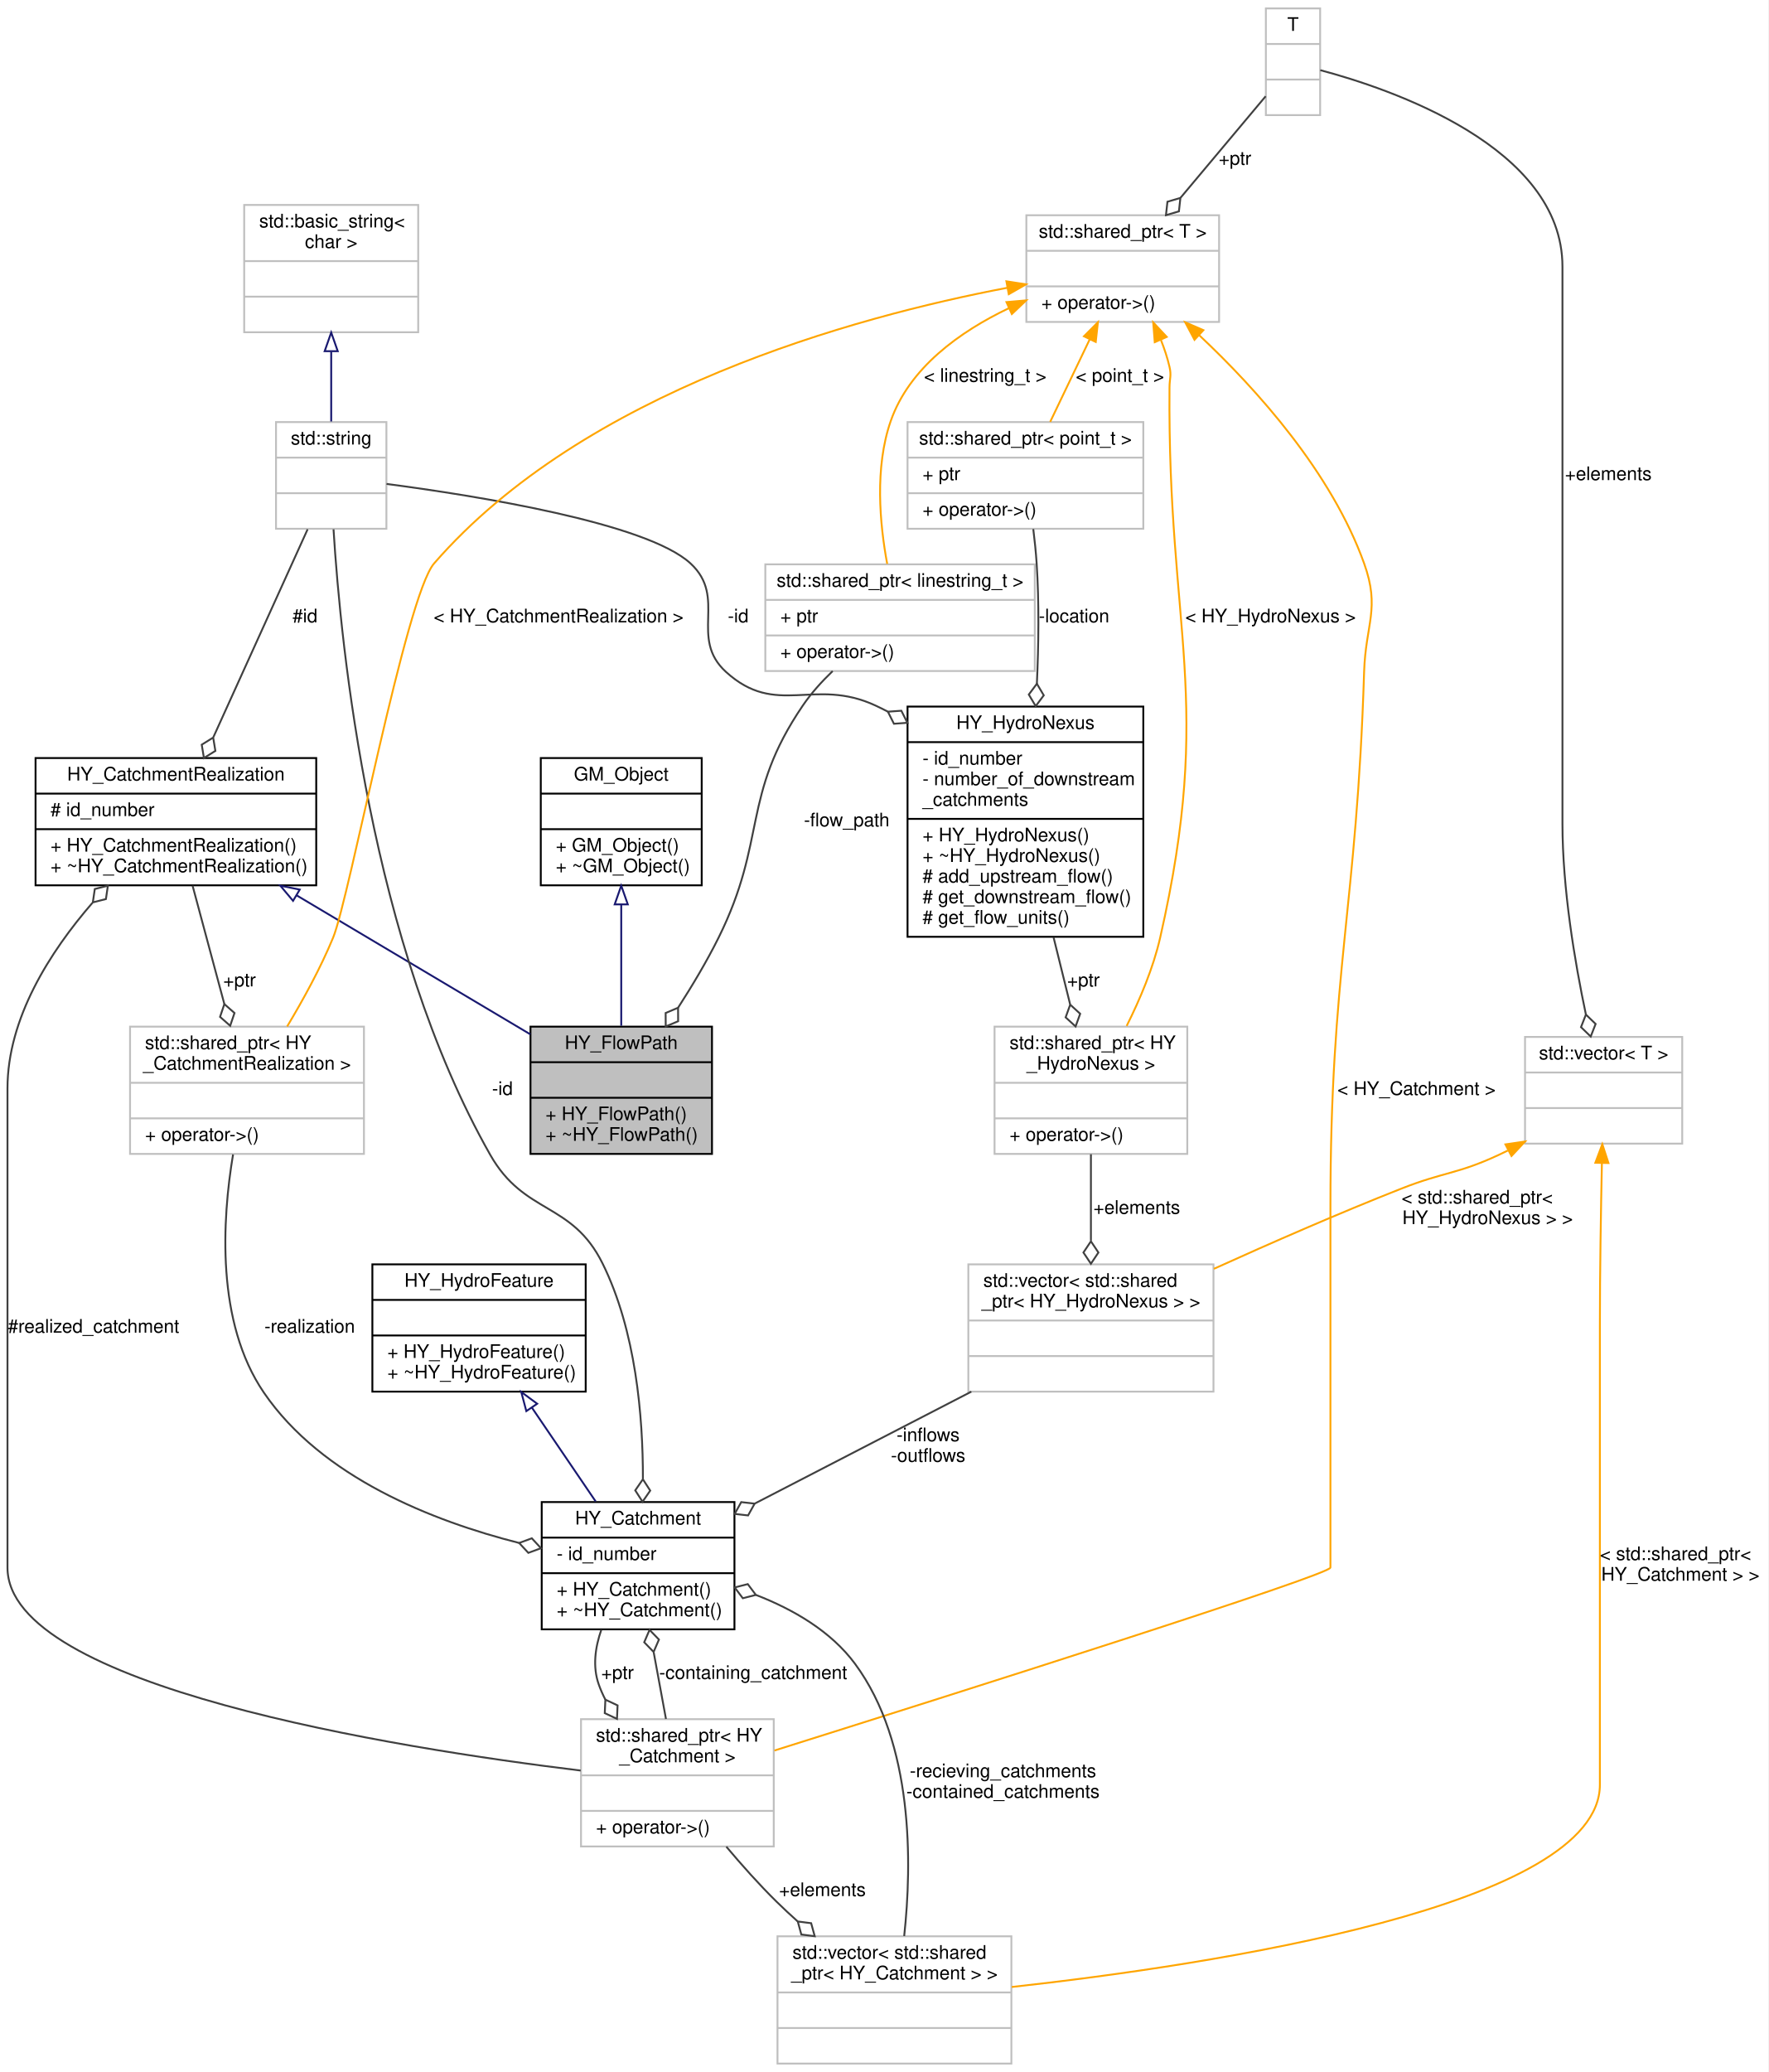
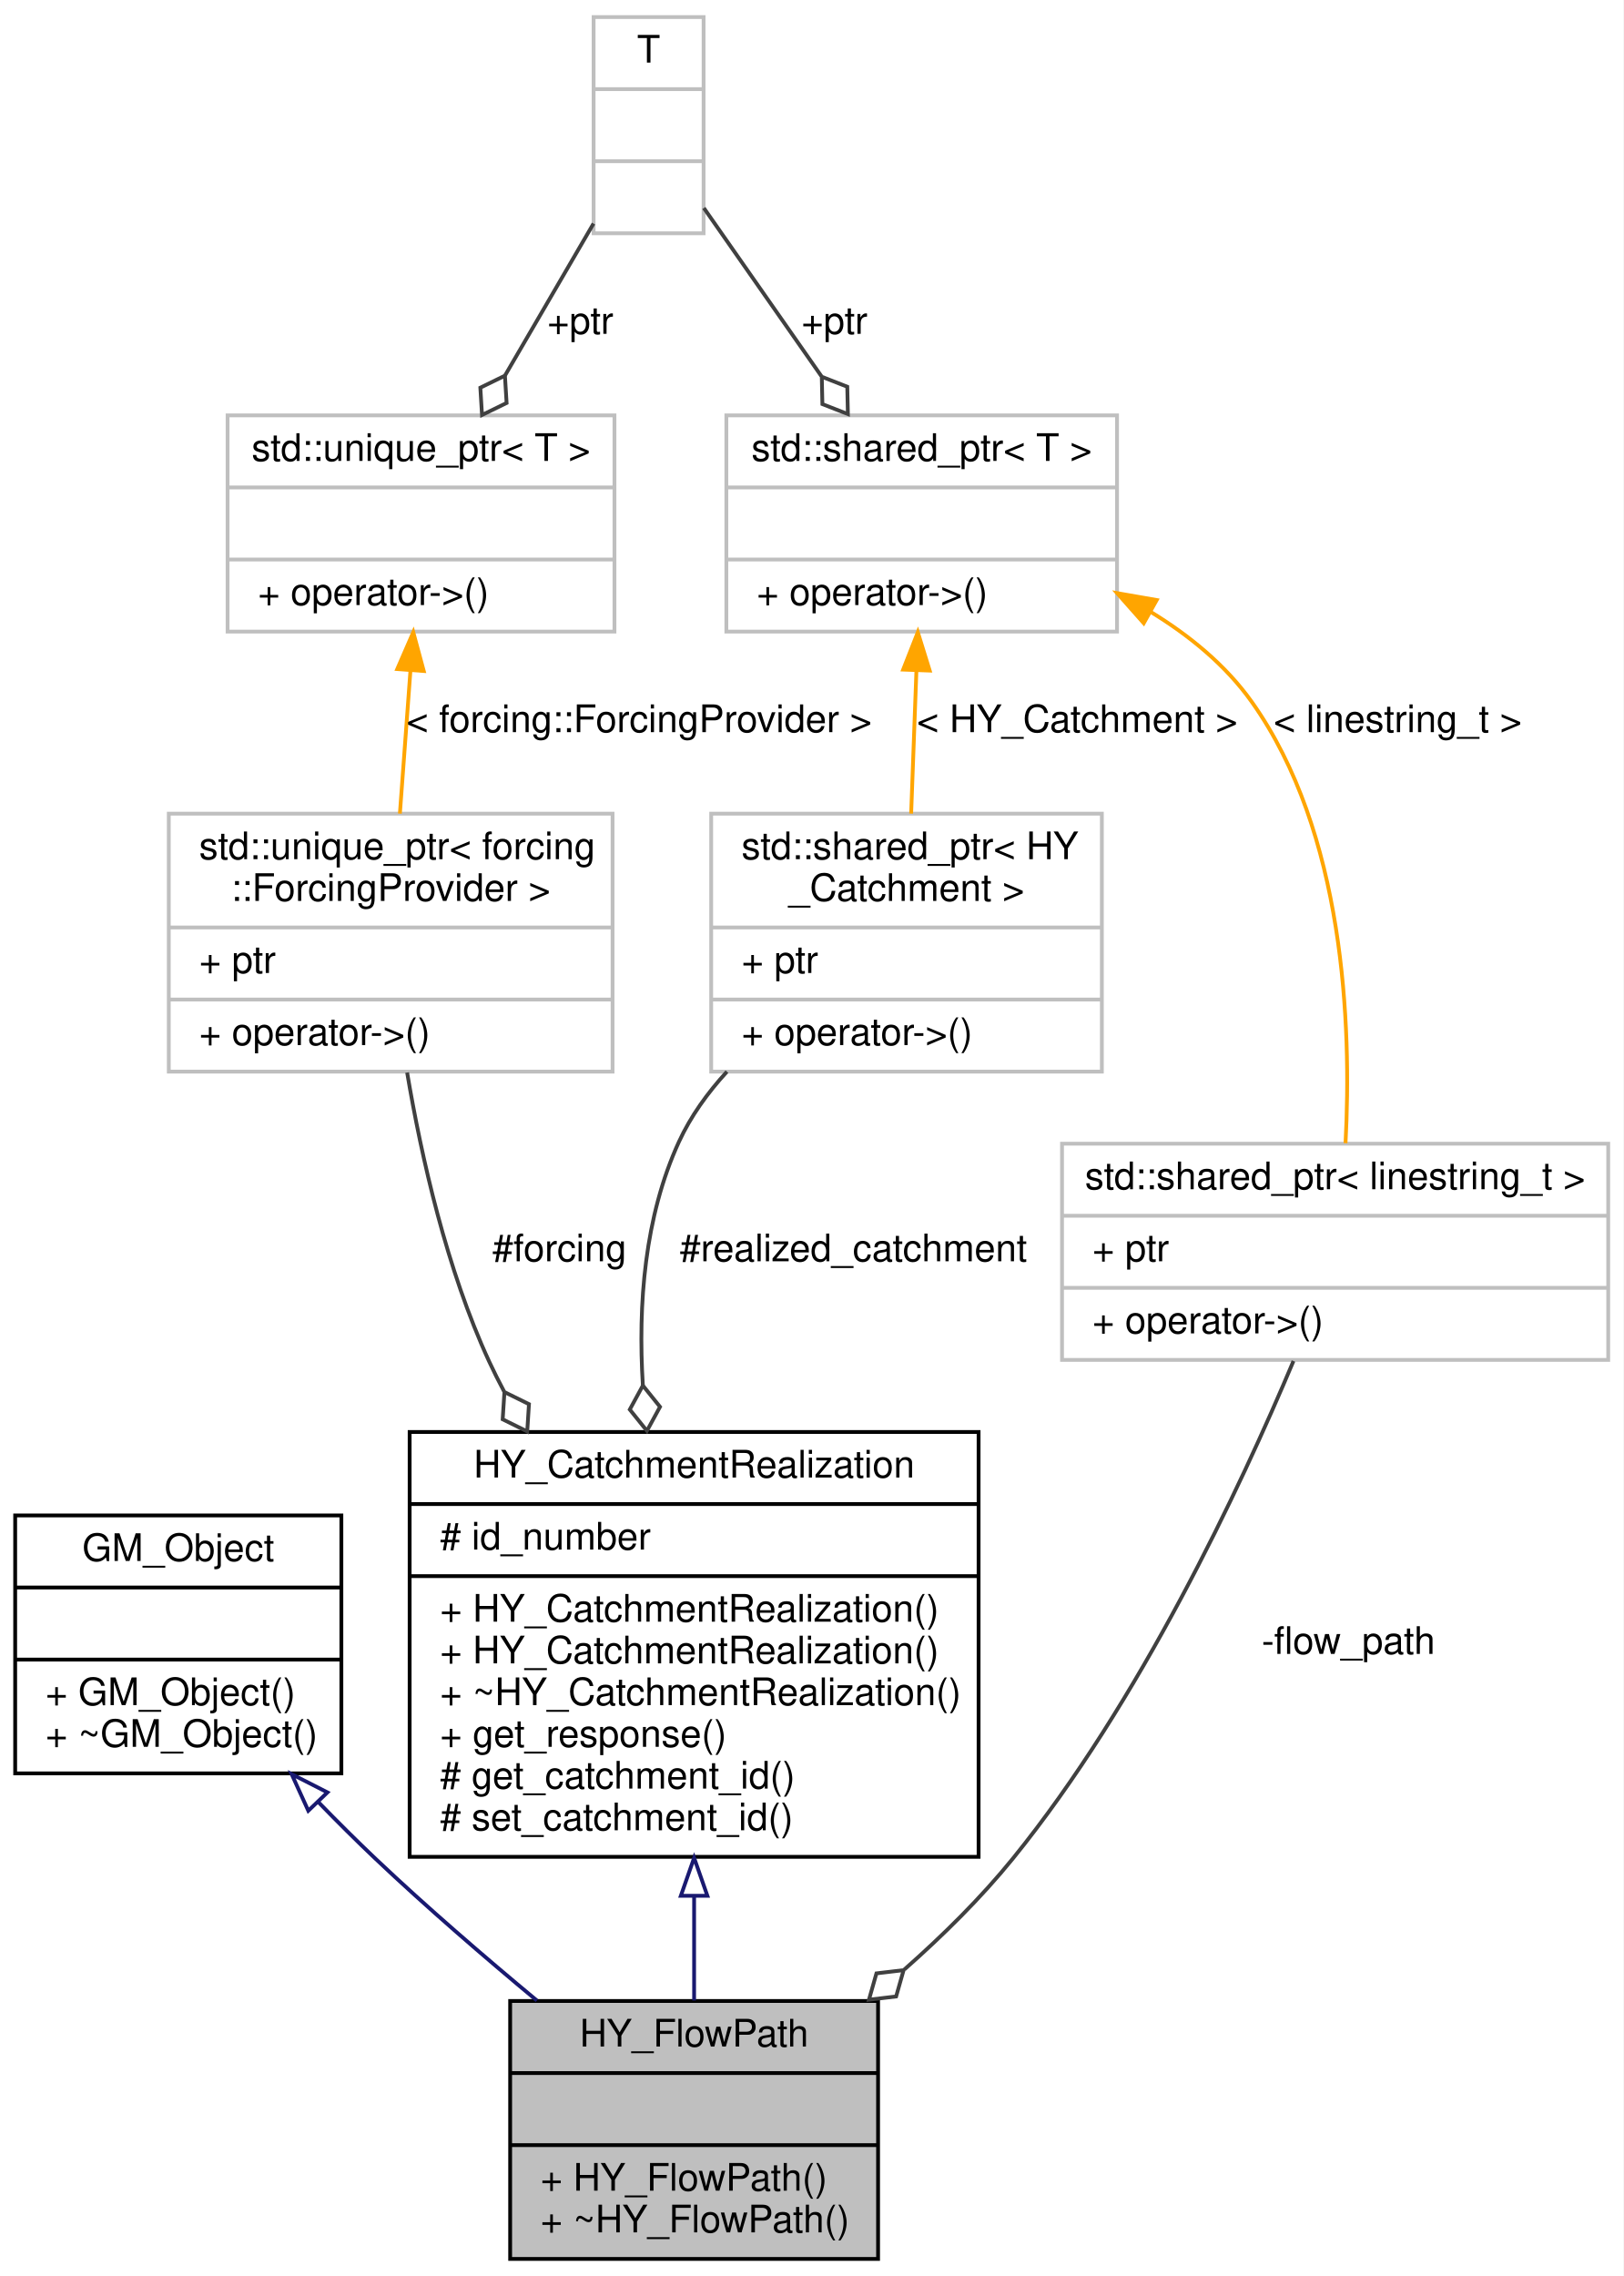
- <svg xmlns="http://www.w3.org/2000/svg" xmlns:xlink="http://www.w3.org/1999/xlink" width="945pt" height="1107pt" viewBox="0.00 0.00 945.00 1107.00">
-   <g id="graph0" class="graph" transform="scale(1 1) rotate(0) translate(4 1103)">
-     <polygon fill="white" stroke="transparent" points="-4,4 -4,-1103 941,-1103 941,4 -4,4" />
+ <svg xmlns="http://www.w3.org/2000/svg" xmlns:xlink="http://www.w3.org/1999/xlink" width="428pt" height="600pt" viewBox="0.00 0.00 428.00 600.00">
+   <g id="graph0" class="graph" transform="scale(1 1) rotate(0) translate(4 596)">
+     <polygon fill="white" stroke="transparent" points="-4,4 -4,-596 424,-596 424,4 -4,4" />
    <g id="node1" class="node">
      <g id="a_node1">
        <a xlink:title=" ">
-           <polygon fill="#bfbfbf" stroke="black" points="279.5,-486.5 279.5,-554.5 376.5,-554.5 376.5,-486.5 279.5,-486.5" />
-           <text text-anchor="middle" x="328" y="-542.5" font-family="Helvetica,sans-Serif" font-size="10.00">HY_FlowPath</text>
-           <polyline fill="none" stroke="black" points="279.5,-535.5 376.5,-535.5 " />
-           <text text-anchor="middle" x="328" y="-523.5" font-family="Helvetica,sans-Serif" font-size="10.00"> </text>
-           <polyline fill="none" stroke="black" points="279.5,-516.5 376.5,-516.5 " />
-           <text text-anchor="start" x="287.5" y="-504.5" font-family="Helvetica,sans-Serif" font-size="10.00">+ HY_FlowPath()</text>
-           <text text-anchor="start" x="287.5" y="-493.5" font-family="Helvetica,sans-Serif" font-size="10.00">+ ~HY_FlowPath()</text>
+           <polygon fill="#bfbfbf" stroke="black" points="130.5,-0.5 130.5,-68.5 227.5,-68.5 227.5,-0.5 130.5,-0.5" />
+           <text text-anchor="middle" x="179" y="-56.5" font-family="Helvetica,sans-Serif" font-size="10.00">HY_FlowPath</text>
+           <polyline fill="none" stroke="black" points="130.5,-49.5 227.5,-49.5 " />
+           <text text-anchor="middle" x="179" y="-37.5" font-family="Helvetica,sans-Serif" font-size="10.00"> </text>
+           <polyline fill="none" stroke="black" points="130.5,-30.5 227.5,-30.5 " />
+           <text text-anchor="start" x="138.5" y="-18.5" font-family="Helvetica,sans-Serif" font-size="10.00">+ HY_FlowPath()</text>
+           <text text-anchor="start" x="138.5" y="-7.5" font-family="Helvetica,sans-Serif" font-size="10.00">+ ~HY_FlowPath()</text>
        </a>
      </g>
    </g>
    <g id="node2" class="node">
      <g id="a_node2">
        <a xlink:href="class_g_m___object.html" target="_top" xlink:title=" ">
-           <polygon fill="white" stroke="black" points="285,-630 285,-698 371,-698 371,-630 285,-630" />
-           <text text-anchor="middle" x="328" y="-686" font-family="Helvetica,sans-Serif" font-size="10.00">GM_Object</text>
-           <polyline fill="none" stroke="black" points="285,-679 371,-679 " />
-           <text text-anchor="middle" x="328" y="-667" font-family="Helvetica,sans-Serif" font-size="10.00"> </text>
-           <polyline fill="none" stroke="black" points="285,-660 371,-660 " />
-           <text text-anchor="start" x="293" y="-648" font-family="Helvetica,sans-Serif" font-size="10.00">+ GM_Object()</text>
-           <text text-anchor="start" x="293" y="-637" font-family="Helvetica,sans-Serif" font-size="10.00">+ ~GM_Object()</text>
+           <polygon fill="white" stroke="black" points="0,-128.5 0,-196.5 86,-196.5 86,-128.5 0,-128.5" />
+           <text text-anchor="middle" x="43" y="-184.5" font-family="Helvetica,sans-Serif" font-size="10.00">GM_Object</text>
+           <polyline fill="none" stroke="black" points="0,-177.5 86,-177.5 " />
+           <text text-anchor="middle" x="43" y="-165.5" font-family="Helvetica,sans-Serif" font-size="10.00"> </text>
+           <polyline fill="none" stroke="black" points="0,-158.5 86,-158.5 " />
+           <text text-anchor="start" x="8" y="-146.5" font-family="Helvetica,sans-Serif" font-size="10.00">+ GM_Object()</text>
+           <text text-anchor="start" x="8" y="-135.5" font-family="Helvetica,sans-Serif" font-size="10.00">+ ~GM_Object()</text>
        </a>
      </g>
    </g>
    <g id="edge1" class="edge">
-       <path fill="none" stroke="midnightblue" d="M328,-619.64C328,-598.84 328,-574.3 328,-554.96" />
-       <polygon fill="none" stroke="midnightblue" points="324.5,-619.82 328,-629.82 331.5,-619.82 324.5,-619.82" />
+       <path fill="none" stroke="midnightblue" d="M80.01,-120.85C84.96,-115.76 90.04,-110.7 95,-106 108.41,-93.3 123.72,-80.11 137.56,-68.61" />
+       <polygon fill="none" stroke="midnightblue" points="77.28,-118.65 72.89,-128.3 82.33,-123.49 77.28,-118.65" />
    </g>
    <g id="node3" class="node">
      <g id="a_node3">
        <a xlink:href="class_h_y___catchment_realization.html" target="_top" xlink:title=" ">
-           <polygon fill="white" stroke="black" points="15,-630 15,-698 165,-698 165,-630 15,-630" />
-           <text text-anchor="middle" x="90" y="-686" font-family="Helvetica,sans-Serif" font-size="10.00">HY_CatchmentRealization</text>
-           <polyline fill="none" stroke="black" points="15,-679 165,-679 " />
-           <text text-anchor="start" x="23" y="-667" font-family="Helvetica,sans-Serif" font-size="10.00"># id_number</text>
-           <polyline fill="none" stroke="black" points="15,-660 165,-660 " />
-           <text text-anchor="start" x="23" y="-648" font-family="Helvetica,sans-Serif" font-size="10.00">+ HY_CatchmentRealization()</text>
-           <text text-anchor="start" x="23" y="-637" font-family="Helvetica,sans-Serif" font-size="10.00">+ ~HY_CatchmentRealization()</text>
+           <polygon fill="white" stroke="black" points="104,-106.5 104,-218.5 254,-218.5 254,-106.5 104,-106.5" />
+           <text text-anchor="middle" x="179" y="-206.5" font-family="Helvetica,sans-Serif" font-size="10.00">HY_CatchmentRealization</text>
+           <polyline fill="none" stroke="black" points="104,-199.5 254,-199.5 " />
+           <text text-anchor="start" x="112" y="-187.5" font-family="Helvetica,sans-Serif" font-size="10.00"># id_number</text>
+           <polyline fill="none" stroke="black" points="104,-180.5 254,-180.5 " />
+           <text text-anchor="start" x="112" y="-168.5" font-family="Helvetica,sans-Serif" font-size="10.00">+ HY_CatchmentRealization()</text>
+           <text text-anchor="start" x="112" y="-157.5" font-family="Helvetica,sans-Serif" font-size="10.00">+ HY_CatchmentRealization()</text>
+           <text text-anchor="start" x="112" y="-146.5" font-family="Helvetica,sans-Serif" font-size="10.00">+ ~HY_CatchmentRealization()</text>
+           <text text-anchor="start" x="112" y="-135.5" font-family="Helvetica,sans-Serif" font-size="10.00">+ get_response()</text>
+           <text text-anchor="start" x="112" y="-124.5" font-family="Helvetica,sans-Serif" font-size="10.00"># get_catchment_id()</text>
+           <text text-anchor="start" x="112" y="-113.5" font-family="Helvetica,sans-Serif" font-size="10.00"># set_catchment_id()</text>
        </a>
      </g>
    </g>
    <g id="edge2" class="edge">
-       <path fill="none" stroke="midnightblue" d="M154.54,-624.63C193.89,-601.23 243.37,-571.82 279.4,-550.4" />
-       <polygon fill="none" stroke="midnightblue" points="152.61,-621.71 145.8,-629.82 156.18,-627.72 152.61,-621.71" />
-     </g>
-     <g id="node16" class="node">
-       <g id="a_node16">
-         <a xlink:title=" ">
-           <polygon fill="white" stroke="#bfbfbf" points="65.5,-486.5 65.5,-554.5 190.5,-554.5 190.5,-486.5 65.5,-486.5" />
-           <text text-anchor="start" x="73.5" y="-542.5" font-family="Helvetica,sans-Serif" font-size="10.00">std::shared_ptr&lt; HY</text>
-           <text text-anchor="middle" x="128" y="-531.5" font-family="Helvetica,sans-Serif" font-size="10.00">_CatchmentRealization &gt;</text>
-           <polyline fill="none" stroke="#bfbfbf" points="65.5,-524.5 190.5,-524.5 " />
-           <text text-anchor="middle" x="128" y="-512.5" font-family="Helvetica,sans-Serif" font-size="10.00"> </text>
-           <polyline fill="none" stroke="#bfbfbf" points="65.5,-505.5 190.5,-505.5 " />
-           <text text-anchor="start" x="73.5" y="-493.5" font-family="Helvetica,sans-Serif" font-size="10.00">+ operator-&gt;()</text>
-         </a>
-       </g>
-     </g>
-     <g id="edge18" class="edge">
-       <path fill="none" stroke="#404040" d="M98.91,-629.82C103.97,-610.98 110.38,-587.12 115.89,-566.59" />
-       <polygon fill="none" stroke="#404040" points="115.9,-566.55 113.6,-559.72 119.01,-554.96 121.32,-561.79 115.9,-566.55" />
-       <text text-anchor="middle" x="124" y="-576" font-family="Helvetica,sans-Serif" font-size="10.00"> +ptr</text>
+       <path fill="none" stroke="midnightblue" d="M179,-95.96C179,-86.48 179,-77.08 179,-68.62" />
+       <polygon fill="none" stroke="midnightblue" points="175.5,-96.23 179,-106.23 182.5,-96.23 175.5,-96.23" />
    </g>
    <g id="node4" class="node">
      <g id="a_node4">
        <a xlink:title=" ">
-           <polygon fill="white" stroke="#bfbfbf" points="306.5,-116.5 306.5,-184.5 409.5,-184.5 409.5,-116.5 306.5,-116.5" />
-           <text text-anchor="start" x="314.5" y="-172.5" font-family="Helvetica,sans-Serif" font-size="10.00">std::shared_ptr&lt; HY</text>
-           <text text-anchor="middle" x="358" y="-161.5" font-family="Helvetica,sans-Serif" font-size="10.00">_Catchment &gt;</text>
-           <polyline fill="none" stroke="#bfbfbf" points="306.5,-154.5 409.5,-154.5 " />
-           <text text-anchor="middle" x="358" y="-142.5" font-family="Helvetica,sans-Serif" font-size="10.00"> </text>
-           <polyline fill="none" stroke="#bfbfbf" points="306.5,-135.5 409.5,-135.5 " />
-           <text text-anchor="start" x="314.5" y="-123.5" font-family="Helvetica,sans-Serif" font-size="10.00">+ operator-&gt;()</text>
+           <polygon fill="white" stroke="#bfbfbf" points="40.5,-313.5 40.5,-381.5 157.5,-381.5 157.5,-313.5 40.5,-313.5" />
+           <text text-anchor="start" x="48.5" y="-369.5" font-family="Helvetica,sans-Serif" font-size="10.00">std::unique_ptr&lt; forcing</text>
+           <text text-anchor="middle" x="99" y="-358.5" font-family="Helvetica,sans-Serif" font-size="10.00">::ForcingProvider &gt;</text>
+           <polyline fill="none" stroke="#bfbfbf" points="40.5,-351.5 157.5,-351.5 " />
+           <text text-anchor="start" x="48.5" y="-339.5" font-family="Helvetica,sans-Serif" font-size="10.00">+ ptr</text>
+           <polyline fill="none" stroke="#bfbfbf" points="40.5,-332.5 157.5,-332.5 " />
+           <text text-anchor="start" x="48.5" y="-320.5" font-family="Helvetica,sans-Serif" font-size="10.00">+ operator-&gt;()</text>
        </a>
      </g>
    </g>
    <g id="edge3" class="edge">
-       <path fill="none" stroke="#404040" d="M306.33,-157.05C207.18,-169.13 0,-201.98 0,-265.5 0,-521.5 0,-521.5 0,-521.5 0,-558.97 22.75,-594.53 45.37,-620.62" />
-       <polygon fill="none" stroke="#404040" points="45.61,-620.89 52.6,-622.66 53.65,-629.8 46.66,-628.03 45.61,-620.89" />
-       <text text-anchor="middle" x="46" y="-391" font-family="Helvetica,sans-Serif" font-size="10.00"> #realized_catchment</text>
+       <path fill="none" stroke="#404040" d="M103.34,-313.26C107.1,-290.95 113.76,-261.29 125,-237 126.21,-234.39 127.51,-231.79 128.9,-229.19" />
+       <polygon fill="none" stroke="#404040" points="128.99,-229.03 128.53,-221.84 135,-218.64 135.46,-225.84 128.99,-229.03" />
+       <text text-anchor="middle" x="143.5" y="-263.5" font-family="Helvetica,sans-Serif" font-size="10.00"> #forcing</text>
    </g>
    <g id="node5" class="node">
      <g id="a_node5">
-         <a xlink:href="class_h_y___catchment.html" target="_top" xlink:title=" ">
-           <polygon fill="white" stroke="black" points="285.5,-232.5 285.5,-300.5 388.5,-300.5 388.5,-232.5 285.5,-232.5" />
-           <text text-anchor="middle" x="337" y="-288.5" font-family="Helvetica,sans-Serif" font-size="10.00">HY_Catchment</text>
-           <polyline fill="none" stroke="black" points="285.5,-281.5 388.5,-281.5 " />
-           <text text-anchor="start" x="293.5" y="-269.5" font-family="Helvetica,sans-Serif" font-size="10.00">- id_number</text>
-           <polyline fill="none" stroke="black" points="285.5,-262.5 388.5,-262.5 " />
-           <text text-anchor="start" x="293.5" y="-250.5" font-family="Helvetica,sans-Serif" font-size="10.00">+ HY_Catchment()</text>
-           <text text-anchor="start" x="293.5" y="-239.5" font-family="Helvetica,sans-Serif" font-size="10.00">+ ~HY_Catchment()</text>
+         <a xlink:title=" ">
+           <polygon fill="white" stroke="#bfbfbf" points="56,-429.5 56,-486.5 158,-486.5 158,-429.5 56,-429.5" />
+           <text text-anchor="middle" x="107" y="-474.5" font-family="Helvetica,sans-Serif" font-size="10.00">std::unique_ptr&lt; T &gt;</text>
+           <polyline fill="none" stroke="#bfbfbf" points="56,-467.5 158,-467.5 " />
+           <text text-anchor="middle" x="107" y="-455.5" font-family="Helvetica,sans-Serif" font-size="10.00"> </text>
+           <polyline fill="none" stroke="#bfbfbf" points="56,-448.5 158,-448.5 " />
+           <text text-anchor="start" x="64" y="-436.5" font-family="Helvetica,sans-Serif" font-size="10.00">+ operator-&gt;()</text>
        </a>
      </g>
    </g>
-     <g id="edge23" class="edge">
-       <path fill="none" stroke="#404040" d="M351.9,-184.62C349.85,-195.73 347.53,-208.32 345.35,-220.19" />
-       <polygon fill="none" stroke="#404040" points="345.3,-220.42 348.15,-227.04 343.13,-232.22 340.28,-225.59 345.3,-220.42" />
-       <text text-anchor="middle" x="398.5" y="-206" font-family="Helvetica,sans-Serif" font-size="10.00"> -containing_catchment</text>
-     </g>
-     <g id="node17" class="node">
-       <g id="a_node17">
-         <a xlink:title=" ">
-           <polygon fill="white" stroke="#bfbfbf" points="411.5,-0.5 411.5,-68.5 536.5,-68.5 536.5,-0.5 411.5,-0.5" />
-           <text text-anchor="start" x="419.5" y="-56.5" font-family="Helvetica,sans-Serif" font-size="10.00">std::vector&lt; std::shared</text>
-           <text text-anchor="middle" x="474" y="-45.5" font-family="Helvetica,sans-Serif" font-size="10.00">_ptr&lt; HY_Catchment &gt; &gt;</text>
-           <polyline fill="none" stroke="#bfbfbf" points="411.5,-38.5 536.5,-38.5 " />
-           <text text-anchor="middle" x="474" y="-26.5" font-family="Helvetica,sans-Serif" font-size="10.00"> </text>
-           <polyline fill="none" stroke="#bfbfbf" points="411.5,-19.5 536.5,-19.5 " />
-           <text text-anchor="middle" x="474" y="-7.5" font-family="Helvetica,sans-Serif" font-size="10.00"> </text>
-         </a>
-       </g>
-     </g>
-     <g id="edge21" class="edge">
-       <path fill="none" stroke="#404040" d="M384.16,-116.38C392.4,-106.59 401.76,-96.07 411,-87 414.57,-83.49 418.36,-79.97 422.24,-76.5" />
-       <polygon fill="none" stroke="#404040" points="422.34,-76.42 424.24,-69.46 431.4,-68.54 429.49,-75.5 422.34,-76.42" />
-       <text text-anchor="middle" x="435.5" y="-90" font-family="Helvetica,sans-Serif" font-size="10.00"> +elements</text>
-     </g>
    <g id="edge4" class="edge">
-       <path fill="none" stroke="#404040" d="M317.37,-232.34C314.05,-222.84 312.62,-212.49 316,-203 316.96,-200.29 318.14,-197.63 319.47,-195.02" />
-       <polygon fill="none" stroke="#404040" points="319.52,-194.94 319.2,-187.73 325.72,-184.66 326.04,-191.87 319.52,-194.94" />
-       <text text-anchor="middle" x="326" y="-206" font-family="Helvetica,sans-Serif" font-size="10.00"> +ptr</text>
+       <path fill="none" stroke="orange" d="M104.22,-419.36C103.32,-407.04 102.32,-393.47 101.43,-381.52" />
+       <polygon fill="orange" stroke="orange" points="100.73,-419.62 104.96,-429.34 107.72,-419.11 100.73,-419.62" />
+       <text text-anchor="middle" x="164.5" y="-403" font-family="Helvetica,sans-Serif" font-size="10.00"> &lt; forcing::ForcingProvider &gt;</text>
    </g>
    <g id="node6" class="node">
      <g id="a_node6">
-         <a xlink:href="class_h_y___hydro_feature.html" target="_top" xlink:title=" ">
-           <polygon fill="white" stroke="black" points="195,-359.5 195,-427.5 309,-427.5 309,-359.5 195,-359.5" />
-           <text text-anchor="middle" x="252" y="-415.5" font-family="Helvetica,sans-Serif" font-size="10.00">HY_HydroFeature</text>
-           <polyline fill="none" stroke="black" points="195,-408.5 309,-408.5 " />
-           <text text-anchor="middle" x="252" y="-396.5" font-family="Helvetica,sans-Serif" font-size="10.00"> </text>
-           <polyline fill="none" stroke="black" points="195,-389.5 309,-389.5 " />
-           <text text-anchor="start" x="203" y="-377.5" font-family="Helvetica,sans-Serif" font-size="10.00">+ HY_HydroFeature()</text>
-           <text text-anchor="start" x="203" y="-366.5" font-family="Helvetica,sans-Serif" font-size="10.00">+ ~HY_HydroFeature()</text>
+         <a xlink:title=" ">
+           <polygon fill="white" stroke="#bfbfbf" points="152.5,-534.5 152.5,-591.5 181.5,-591.5 181.5,-534.5 152.5,-534.5" />
+           <text text-anchor="middle" x="167" y="-579.5" font-family="Helvetica,sans-Serif" font-size="10.00">T</text>
+           <polyline fill="none" stroke="#bfbfbf" points="152.5,-572.5 181.5,-572.5 " />
+           <text text-anchor="middle" x="167" y="-560.5" font-family="Helvetica,sans-Serif" font-size="10.00"> </text>
+           <polyline fill="none" stroke="#bfbfbf" points="152.5,-553.5 181.5,-553.5 " />
+           <text text-anchor="middle" x="167" y="-541.5" font-family="Helvetica,sans-Serif" font-size="10.00"> </text>
        </a>
      </g>
    </g>
    <g id="edge5" class="edge">
-       <path fill="none" stroke="midnightblue" d="M280.2,-351.03C291.29,-334.72 303.85,-316.24 314.34,-300.82" />
-       <polygon fill="none" stroke="midnightblue" points="277.28,-349.09 274.56,-359.33 283.07,-353.03 277.28,-349.09" />
+       <path fill="none" stroke="#404040" d="M152.48,-537.07C145.47,-525.04 136.91,-510.35 129.12,-496.97" />
+       <polygon fill="none" stroke="#404040" points="129.12,-496.97 122.64,-493.8 123.08,-486.6 129.56,-489.77 129.12,-496.97" />
+       <text text-anchor="middle" x="149" y="-508" font-family="Helvetica,sans-Serif" font-size="10.00"> +ptr</text>
+     </g>
+     <g id="node8" class="node">
+       <g id="a_node8">
+         <a xlink:title=" ">
+           <polygon fill="white" stroke="#bfbfbf" points="187.5,-429.5 187.5,-486.5 290.5,-486.5 290.5,-429.5 187.5,-429.5" />
+           <text text-anchor="middle" x="239" y="-474.5" font-family="Helvetica,sans-Serif" font-size="10.00">std::shared_ptr&lt; T &gt;</text>
+           <polyline fill="none" stroke="#bfbfbf" points="187.5,-467.5 290.5,-467.5 " />
+           <text text-anchor="middle" x="239" y="-455.5" font-family="Helvetica,sans-Serif" font-size="10.00"> </text>
+           <polyline fill="none" stroke="#bfbfbf" points="187.5,-448.5 290.5,-448.5 " />
+           <text text-anchor="start" x="195.5" y="-436.5" font-family="Helvetica,sans-Serif" font-size="10.00">+ operator-&gt;()</text>
+         </a>
+       </g>
+     </g>
+     <g id="edge8" class="edge">
+       <path fill="none" stroke="#404040" d="M181.57,-541.16C190.45,-528.45 202.07,-511.83 212.53,-496.87" />
+       <polygon fill="none" stroke="#404040" points="212.66,-496.68 212.82,-489.47 219.54,-486.84 219.38,-494.05 212.66,-496.68" />
+       <text text-anchor="middle" x="216" y="-508" font-family="Helvetica,sans-Serif" font-size="10.00"> +ptr</text>
    </g>
    <g id="node7" class="node">
      <g id="a_node7">
        <a xlink:title=" ">
-           <polygon fill="white" stroke="#bfbfbf" points="513.5,-359.5 513.5,-427.5 644.5,-427.5 644.5,-359.5 513.5,-359.5" />
-           <text text-anchor="start" x="521.5" y="-415.5" font-family="Helvetica,sans-Serif" font-size="10.00">std::vector&lt; std::shared</text>
-           <text text-anchor="middle" x="579" y="-404.5" font-family="Helvetica,sans-Serif" font-size="10.00">_ptr&lt; HY_HydroNexus &gt; &gt;</text>
-           <polyline fill="none" stroke="#bfbfbf" points="513.5,-397.5 644.5,-397.5 " />
-           <text text-anchor="middle" x="579" y="-385.5" font-family="Helvetica,sans-Serif" font-size="10.00"> </text>
-           <polyline fill="none" stroke="#bfbfbf" points="513.5,-378.5 644.5,-378.5 " />
-           <text text-anchor="middle" x="579" y="-366.5" font-family="Helvetica,sans-Serif" font-size="10.00"> </text>
+           <polygon fill="white" stroke="#bfbfbf" points="183.5,-313.5 183.5,-381.5 286.5,-381.5 286.5,-313.5 183.5,-313.5" />
+           <text text-anchor="start" x="191.5" y="-369.5" font-family="Helvetica,sans-Serif" font-size="10.00">std::shared_ptr&lt; HY</text>
+           <text text-anchor="middle" x="235" y="-358.5" font-family="Helvetica,sans-Serif" font-size="10.00">_Catchment &gt;</text>
+           <polyline fill="none" stroke="#bfbfbf" points="183.5,-351.5 286.5,-351.5 " />
+           <text text-anchor="start" x="191.5" y="-339.5" font-family="Helvetica,sans-Serif" font-size="10.00">+ ptr</text>
+           <polyline fill="none" stroke="#bfbfbf" points="183.5,-332.5 286.5,-332.5 " />
+           <text text-anchor="start" x="191.5" y="-320.5" font-family="Helvetica,sans-Serif" font-size="10.00">+ operator-&gt;()</text>
        </a>
      </g>
    </g>
    <g id="edge6" class="edge">
-       <path fill="none" stroke="#404040" d="M515.1,-359.49C479.31,-341.01 434.88,-318.06 399.35,-299.7" />
-       <polygon fill="none" stroke="#404040" points="399.29,-299.67 392.12,-300.47 388.62,-294.17 395.79,-293.36 399.29,-299.67" />
-       <text text-anchor="middle" x="492" y="-333" font-family="Helvetica,sans-Serif" font-size="10.00"> -inflows</text>
-       <text text-anchor="middle" x="492" y="-322" font-family="Helvetica,sans-Serif" font-size="10.00">-outflows</text>
-     </g>
-     <g id="node8" class="node">
-       <g id="a_node8">
-         <a xlink:title=" ">
-           <polygon fill="white" stroke="#bfbfbf" points="527.5,-486.5 527.5,-554.5 630.5,-554.5 630.5,-486.5 527.5,-486.5" />
-           <text text-anchor="start" x="535.5" y="-542.5" font-family="Helvetica,sans-Serif" font-size="10.00">std::shared_ptr&lt; HY</text>
-           <text text-anchor="middle" x="579" y="-531.5" font-family="Helvetica,sans-Serif" font-size="10.00">_HydroNexus &gt;</text>
-           <polyline fill="none" stroke="#bfbfbf" points="527.5,-524.5 630.5,-524.5 " />
-           <text text-anchor="middle" x="579" y="-512.5" font-family="Helvetica,sans-Serif" font-size="10.00"> </text>
-           <polyline fill="none" stroke="#bfbfbf" points="527.5,-505.5 630.5,-505.5 " />
-           <text text-anchor="start" x="535.5" y="-493.5" font-family="Helvetica,sans-Serif" font-size="10.00">+ operator-&gt;()</text>
-         </a>
-       </g>
+       <path fill="none" stroke="#404040" d="M187.66,-313.49C182.55,-307.92 178.1,-301.74 175,-295 165.95,-275.3 164.16,-252.14 165.49,-230.78" />
+       <polygon fill="none" stroke="#404040" points="165.49,-230.75 162.04,-224.42 166.56,-218.8 170.01,-225.13 165.49,-230.75" />
+       <text text-anchor="middle" x="221" y="-263.5" font-family="Helvetica,sans-Serif" font-size="10.00"> #realized_catchment</text>
    </g>
    <g id="edge7" class="edge">
-       <path fill="none" stroke="#404040" d="M579,-486.33C579,-472.2 579,-455.49 579,-440.22" />
-       <polygon fill="none" stroke="#404040" points="579,-439.82 575,-433.82 579,-427.82 583,-433.82 579,-439.82" />
-       <text text-anchor="middle" x="603.5" y="-454.5" font-family="Helvetica,sans-Serif" font-size="10.00"> +elements</text>
+       <path fill="none" stroke="orange" d="M237.6,-418.99C237.15,-406.77 236.65,-393.35 236.22,-381.52" />
+       <polygon fill="orange" stroke="orange" points="234.11,-419.48 237.98,-429.34 241.11,-419.22 234.11,-419.48" />
+       <text text-anchor="middle" x="280" y="-403" font-family="Helvetica,sans-Serif" font-size="10.00"> &lt; HY_Catchment &gt;</text>
    </g>
    <g id="node9" class="node">
      <g id="a_node9">
-         <a xlink:href="class_h_y___hydro_nexus.html" target="_top" xlink:title=" ">
-           <polygon fill="white" stroke="black" points="481,-602.5 481,-725.5 607,-725.5 607,-602.5 481,-602.5" />
-           <text text-anchor="middle" x="544" y="-713.5" font-family="Helvetica,sans-Serif" font-size="10.00">HY_HydroNexus</text>
-           <polyline fill="none" stroke="black" points="481,-706.5 607,-706.5 " />
-           <text text-anchor="start" x="489" y="-694.5" font-family="Helvetica,sans-Serif" font-size="10.00">- id_number</text>
-           <text text-anchor="start" x="489" y="-683.5" font-family="Helvetica,sans-Serif" font-size="10.00">- number_of_downstream</text>
-           <text text-anchor="start" x="489" y="-672.5" font-family="Helvetica,sans-Serif" font-size="10.00">_catchments</text>
-           <polyline fill="none" stroke="black" points="481,-665.5 607,-665.5 " />
-           <text text-anchor="start" x="489" y="-653.5" font-family="Helvetica,sans-Serif" font-size="10.00">+ HY_HydroNexus()</text>
-           <text text-anchor="start" x="489" y="-642.5" font-family="Helvetica,sans-Serif" font-size="10.00">+ ~HY_HydroNexus()</text>
-           <text text-anchor="start" x="489" y="-631.5" font-family="Helvetica,sans-Serif" font-size="10.00"># add_upstream_flow()</text>
-           <text text-anchor="start" x="489" y="-620.5" font-family="Helvetica,sans-Serif" font-size="10.00"># get_downstream_flow()</text>
-           <text text-anchor="start" x="489" y="-609.5" font-family="Helvetica,sans-Serif" font-size="10.00"># get_flow_units()</text>
-         </a>
-       </g>
-     </g>
-     <g id="edge8" class="edge">
-       <path fill="none" stroke="#404040" d="M559.05,-602.17C562.01,-590.18 565.07,-577.8 567.88,-566.45" />
-       <polygon fill="none" stroke="#404040" points="567.93,-566.25 565.49,-559.46 570.81,-554.6 573.26,-561.38 567.93,-566.25" />
-       <text text-anchor="middle" x="575" y="-576" font-family="Helvetica,sans-Serif" font-size="10.00"> +ptr</text>
-     </g>
-     <g id="node10" class="node">
-       <g id="a_node10">
-         <a xlink:title="STL class.">
-           <polygon fill="white" stroke="#bfbfbf" points="143.5,-820.5 143.5,-877.5 202.5,-877.5 202.5,-820.5 143.5,-820.5" />
-           <text text-anchor="middle" x="173" y="-865.5" font-family="Helvetica,sans-Serif" font-size="10.00">std::string</text>
-           <polyline fill="none" stroke="#bfbfbf" points="143.5,-858.5 202.5,-858.5 " />
-           <text text-anchor="middle" x="173" y="-846.5" font-family="Helvetica,sans-Serif" font-size="10.00"> </text>
-           <polyline fill="none" stroke="#bfbfbf" points="143.5,-839.5 202.5,-839.5 " />
-           <text text-anchor="middle" x="173" y="-827.5" font-family="Helvetica,sans-Serif" font-size="10.00"> </text>
-         </a>
-       </g>
-     </g>
-     <g id="edge26" class="edge">
-       <path fill="none" stroke="#404040" d="M160.39,-820.21C147.03,-790.74 125.73,-743.78 110.06,-709.22" />
-       <polygon fill="none" stroke="#404040" points="109.93,-708.95 103.81,-705.14 104.98,-698.02 111.1,-701.83 109.93,-708.95" />
-       <text text-anchor="middle" x="159" y="-770.5" font-family="Helvetica,sans-Serif" font-size="10.00"> #id</text>
-     </g>
-     <g id="edge24" class="edge">
-       <path fill="none" stroke="#404040" d="M174.24,-820.2C178.15,-756.86 194.08,-598.55 258,-486 276.32,-453.75 301.53,-461.23 318,-428 335.79,-392.11 339.64,-346.33 339.58,-312.86" />
-       <polygon fill="none" stroke="#404040" points="339.57,-312.68 335.48,-306.74 339.38,-300.68 343.48,-306.62 339.57,-312.68" />
-       <text text-anchor="middle" x="264.5" y="-518" font-family="Helvetica,sans-Serif" font-size="10.00"> -id</text>
-     </g>
-     <g id="edge9" class="edge">
-       <path fill="none" stroke="#404040" d="M202.57,-844.46C250.34,-838.18 341.5,-823.66 365,-802 384.95,-783.62 363.93,-762.25 384,-744 410.97,-719.49 430.97,-741.4 464,-726 466.14,-725 468.27,-723.94 470.4,-722.83" />
-       <polygon fill="none" stroke="#404040" points="470.5,-722.77 473.73,-716.32 480.93,-716.83 477.69,-723.28 470.5,-722.77" />
-       <text text-anchor="middle" x="390.5" y="-770.5" font-family="Helvetica,sans-Serif" font-size="10.00"> -id</text>
-     </g>
-     <g id="node11" class="node">
-       <g id="a_node11">
-         <a xlink:title="STL class.">
-           <polygon fill="white" stroke="#bfbfbf" points="126.5,-925.5 126.5,-993.5 219.5,-993.5 219.5,-925.5 126.5,-925.5" />
-           <text text-anchor="start" x="134.5" y="-981.5" font-family="Helvetica,sans-Serif" font-size="10.00">std::basic_string&lt;</text>
-           <text text-anchor="middle" x="173" y="-970.5" font-family="Helvetica,sans-Serif" font-size="10.00"> char &gt;</text>
-           <polyline fill="none" stroke="#bfbfbf" points="126.5,-963.5 219.5,-963.5 " />
-           <text text-anchor="middle" x="173" y="-951.5" font-family="Helvetica,sans-Serif" font-size="10.00"> </text>
-           <polyline fill="none" stroke="#bfbfbf" points="126.5,-944.5 219.5,-944.5 " />
-           <text text-anchor="middle" x="173" y="-932.5" font-family="Helvetica,sans-Serif" font-size="10.00"> </text>
+         <a xlink:title=" ">
+           <polygon fill="white" stroke="#bfbfbf" points="276,-237.5 276,-294.5 420,-294.5 420,-237.5 276,-237.5" />
+           <text text-anchor="middle" x="348" y="-282.5" font-family="Helvetica,sans-Serif" font-size="10.00">std::shared_ptr&lt; linestring_t &gt;</text>
+           <polyline fill="none" stroke="#bfbfbf" points="276,-275.5 420,-275.5 " />
+           <text text-anchor="start" x="284" y="-263.5" font-family="Helvetica,sans-Serif" font-size="10.00">+ ptr</text>
+           <polyline fill="none" stroke="#bfbfbf" points="276,-256.5 420,-256.5 " />
+           <text text-anchor="start" x="284" y="-244.5" font-family="Helvetica,sans-Serif" font-size="10.00">+ operator-&gt;()</text>
        </a>
      </g>
    </g>
    <g id="edge10" class="edge">
-       <path fill="none" stroke="midnightblue" d="M173,-915.06C173,-902.51 173,-889.15 173,-877.83" />
-       <polygon fill="none" stroke="midnightblue" points="169.5,-915.36 173,-925.36 176.5,-915.36 169.5,-915.36" />
+       <path fill="none" stroke="orange" d="M299.28,-434.75C309.55,-428.5 319.12,-420.68 326,-411 350.47,-376.58 352.38,-325.79 350.74,-294.63" />
+       <polygon fill="orange" stroke="orange" points="297.54,-431.71 290.52,-439.64 300.96,-437.82 297.54,-431.71" />
+       <text text-anchor="middle" x="364.5" y="-403" font-family="Helvetica,sans-Serif" font-size="10.00"> &lt; linestring_t &gt;</text>
    </g>
-     <g id="node12" class="node">
-       <g id="a_node12">
-         <a xlink:title=" ">
-           <polygon fill="white" stroke="#bfbfbf" points="481,-820.5 481,-877.5 607,-877.5 607,-820.5 481,-820.5" />
-           <text text-anchor="middle" x="544" y="-865.5" font-family="Helvetica,sans-Serif" font-size="10.00">std::shared_ptr&lt; point_t &gt;</text>
-           <polyline fill="none" stroke="#bfbfbf" points="481,-858.5 607,-858.5 " />
-           <text text-anchor="start" x="489" y="-846.5" font-family="Helvetica,sans-Serif" font-size="10.00">+ ptr</text>
-           <polyline fill="none" stroke="#bfbfbf" points="481,-839.5 607,-839.5 " />
-           <text text-anchor="start" x="489" y="-827.5" font-family="Helvetica,sans-Serif" font-size="10.00">+ operator-&gt;()</text>
-         </a>
-       </g>
-     </g>
-     <g id="edge11" class="edge">
-       <path fill="none" stroke="#404040" d="M548.2,-820.33C548.95,-814.3 549.61,-807.95 550,-802 551.35,-781.15 551.07,-758.49 550.12,-737.71" />
-       <polygon fill="none" stroke="#404040" points="550.12,-737.71 545.81,-731.93 549.49,-725.73 553.8,-731.51 550.12,-737.71" />
-       <text text-anchor="middle" x="570" y="-770.5" font-family="Helvetica,sans-Serif" font-size="10.00"> -location</text>
-     </g>
-     <g id="node13" class="node">
-       <g id="a_node13">
-         <a xlink:title="STL class.">
-           <polygon fill="white" stroke="#bfbfbf" points="544.5,-931 544.5,-988 647.5,-988 647.5,-931 544.5,-931" />
-           <text text-anchor="middle" x="596" y="-976" font-family="Helvetica,sans-Serif" font-size="10.00">std::shared_ptr&lt; T &gt;</text>
-           <polyline fill="none" stroke="#bfbfbf" points="544.5,-969 647.5,-969 " />
-           <text text-anchor="middle" x="596" y="-957" font-family="Helvetica,sans-Serif" font-size="10.00"> </text>
-           <polyline fill="none" stroke="#bfbfbf" points="544.5,-950 647.5,-950 " />
-           <text text-anchor="start" x="552.5" y="-938" font-family="Helvetica,sans-Serif" font-size="10.00">+ operator-&gt;()</text>
-         </a>
-       </g>
-     </g>
-     <g id="edge25" class="edge">
-       <path fill="none" stroke="orange" d="M637,-923.79C667.8,-894.83 707.56,-850.58 725,-802 733.71,-777.74 725.81,-769.77 725,-744 721,-616.7 707,-585.36 707,-458 707,-458 707,-458 707,-265.5 707,-261.64 507.09,-198.32 409.87,-167.76" />
-       <polygon fill="orange" stroke="orange" points="634.36,-921.46 629.38,-930.82 639.1,-926.61 634.36,-921.46" />
-       <text text-anchor="middle" x="753" y="-518" font-family="Helvetica,sans-Serif" font-size="10.00"> &lt; HY_Catchment &gt;</text>
-     </g>
-     <g id="edge14" class="edge">
-       <path fill="none" stroke="orange" d="M616.43,-921.33C618.3,-916.62 619.9,-911.77 621,-907 622.1,-902.24 621.04,-900.89 621,-896 619.89,-765.32 645.02,-729.42 616,-602 612.31,-585.8 605.15,-568.94 598.1,-554.87" />
-       <polygon fill="orange" stroke="orange" points="613.11,-920.18 612.29,-930.74 619.52,-923 613.11,-920.18" />
-       <text text-anchor="middle" x="675" y="-770.5" font-family="Helvetica,sans-Serif" font-size="10.00"> &lt; HY_HydroNexus &gt;</text>
-     </g>
-     <g id="edge12" class="edge">
-       <path fill="none" stroke="orange" d="M578.35,-921.68C571.44,-907.25 563.65,-890.99 557.23,-877.61" />
-       <polygon fill="orange" stroke="orange" points="575.27,-923.33 582.74,-930.84 581.58,-920.31 575.27,-923.33" />
-       <text text-anchor="middle" x="594.5" y="-899" font-family="Helvetica,sans-Serif" font-size="10.00"> &lt; point_t &gt;</text>
-     </g>
-     <g id="edge19" class="edge">
-       <path fill="none" stroke="orange" d="M534.36,-949.25C452.33,-933.64 308.29,-894.25 228,-802 212.89,-784.64 182.78,-623.28 174,-602 167.31,-585.78 157.97,-568.78 149.46,-554.6" />
-       <polygon fill="orange" stroke="orange" points="533.83,-952.71 544.3,-951.08 535.1,-945.82 533.83,-952.71" />
-       <text text-anchor="middle" x="294.5" y="-770.5" font-family="Helvetica,sans-Serif" font-size="10.00"> &lt; HY_CatchmentRealization &gt;</text>
-     </g>
-     <g id="node18" class="node">
-       <g id="a_node18">
-         <a xlink:title=" ">
-           <polygon fill="white" stroke="#bfbfbf" points="405,-744.5 405,-801.5 549,-801.5 549,-744.5 405,-744.5" />
-           <text text-anchor="middle" x="477" y="-789.5" font-family="Helvetica,sans-Serif" font-size="10.00">std::shared_ptr&lt; linestring_t &gt;</text>
-           <polyline fill="none" stroke="#bfbfbf" points="405,-782.5 549,-782.5 " />
-           <text text-anchor="start" x="413" y="-770.5" font-family="Helvetica,sans-Serif" font-size="10.00">+ ptr</text>
-           <polyline fill="none" stroke="#bfbfbf" points="405,-763.5 549,-763.5 " />
-           <text text-anchor="start" x="413" y="-751.5" font-family="Helvetica,sans-Serif" font-size="10.00">+ operator-&gt;()</text>
-         </a>
-       </g>
-     </g>
-     <g id="edge28" class="edge">
-       <path fill="none" stroke="orange" d="M535.19,-938.36C508.92,-925.82 481.93,-906.51 472,-878 463.38,-853.25 466.13,-823.17 470.13,-801.74" />
-       <polygon fill="orange" stroke="orange" points="533.87,-941.6 544.42,-942.52 536.74,-935.22 533.87,-941.6" />
-       <text text-anchor="middle" x="522.5" y="-899" font-family="Helvetica,sans-Serif" font-size="10.00"> &lt; linestring_t &gt;</text>
-     </g>
-     <g id="node14" class="node">
-       <g id="a_node14">
-         <a xlink:title=" ">
-           <polygon fill="white" stroke="#bfbfbf" points="672.5,-1041.5 672.5,-1098.5 701.5,-1098.5 701.5,-1041.5 672.5,-1041.5" />
-           <text text-anchor="middle" x="687" y="-1086.5" font-family="Helvetica,sans-Serif" font-size="10.00">T</text>
-           <polyline fill="none" stroke="#bfbfbf" points="672.5,-1079.5 701.5,-1079.5 " />
-           <text text-anchor="middle" x="687" y="-1067.5" font-family="Helvetica,sans-Serif" font-size="10.00"> </text>
-           <polyline fill="none" stroke="#bfbfbf" points="672.5,-1060.5 701.5,-1060.5 " />
-           <text text-anchor="middle" x="687" y="-1048.5" font-family="Helvetica,sans-Serif" font-size="10.00"> </text>
-         </a>
-       </g>
-     </g>
-     <g id="edge13" class="edge">
-       <path fill="none" stroke="#404040" d="M672.38,-1051.57C660.14,-1036.98 642.27,-1015.66 626.88,-997.32" />
-       <polygon fill="none" stroke="#404040" points="626.82,-997.25 619.9,-995.22 619.11,-988.05 626.03,-990.08 626.82,-997.25" />
-       <text text-anchor="middle" x="656" y="-1015" font-family="Helvetica,sans-Serif" font-size="10.00"> +ptr</text>
-     </g>
-     <g id="node15" class="node">
-       <g id="a_node15">
-         <a xlink:title="STL class.">
-           <polygon fill="white" stroke="#bfbfbf" points="811,-492 811,-549 895,-549 895,-492 811,-492" />
-           <text text-anchor="middle" x="853" y="-537" font-family="Helvetica,sans-Serif" font-size="10.00">std::vector&lt; T &gt;</text>
-           <polyline fill="none" stroke="#bfbfbf" points="811,-530 895,-530 " />
-           <text text-anchor="middle" x="853" y="-518" font-family="Helvetica,sans-Serif" font-size="10.00"> </text>
-           <polyline fill="none" stroke="#bfbfbf" points="811,-511 895,-511 " />
-           <text text-anchor="middle" x="853" y="-499" font-family="Helvetica,sans-Serif" font-size="10.00"> </text>
-         </a>
-       </g>
-     </g>
-     <g id="edge16" class="edge">
-       <path fill="none" stroke="#404040" d="M701.6,-1065.51C738.21,-1055.79 831,-1024.83 831,-960.5 831,-960.5 831,-960.5 831,-663 831,-628.24 837.56,-589.24 843.52,-561.01" />
-       <polygon fill="none" stroke="#404040" points="843.53,-560.95 840.91,-554.23 846.1,-549.22 848.72,-555.94 843.53,-560.95" />
-       <text text-anchor="middle" x="855.5" y="-846.5" font-family="Helvetica,sans-Serif" font-size="10.00"> +elements</text>
-     </g>
-     <g id="edge15" class="edge">
-       <path fill="none" stroke="orange" d="M801.8,-488.31C800.19,-487.51 798.59,-486.74 797,-486 774.83,-475.67 767.76,-476.96 745,-468 711.57,-454.84 674.99,-438.82 644.7,-425.11" />
-       <polygon fill="orange" stroke="orange" points="800.52,-491.59 811,-493.13 803.76,-485.39 800.52,-491.59" />
-       <text text-anchor="start" x="745" y="-460" font-family="Helvetica,sans-Serif" font-size="10.00"> &lt; std::shared_ptr&lt;</text>
-       <text text-anchor="middle" x="791" y="-449" font-family="Helvetica,sans-Serif" font-size="10.00"> HY_HydroNexus &gt; &gt;</text>
-     </g>
-     <g id="edge22" class="edge">
-       <path fill="none" stroke="orange" d="M852.08,-481.62C851.55,-456.84 851,-423.75 851,-394.5 851,-394.5 851,-394.5 851,-149.5 851,-84.63 643.88,-53.29 536.68,-41.42" />
-       <polygon fill="orange" stroke="orange" points="848.58,-481.78 852.3,-491.7 855.58,-481.63 848.58,-481.78" />
-       <text text-anchor="start" x="851" y="-269.5" font-family="Helvetica,sans-Serif" font-size="10.00"> &lt; std::shared_ptr&lt;</text>
-       <text text-anchor="middle" x="894" y="-258.5" font-family="Helvetica,sans-Serif" font-size="10.00"> HY_Catchment &gt; &gt;</text>
-     </g>
-     <g id="edge17" class="edge">
-       <path fill="none" stroke="#404040" d="M120.55,-486.22C114.72,-451.37 111.36,-396.57 137,-359 167.99,-313.59 227.38,-290.32 273.42,-278.65" />
-       <polygon fill="none" stroke="#404040" points="273.44,-278.64 278.35,-273.36 285.11,-275.85 280.21,-281.14 273.44,-278.64" />
-       <text text-anchor="middle" x="161.5" y="-391" font-family="Helvetica,sans-Serif" font-size="10.00"> -realization</text>
-     </g>
-     <g id="edge20" class="edge">
-       <path fill="none" stroke="#404040" d="M479.21,-68.63C483.41,-107.35 484.28,-171.55 453,-214 440.1,-231.5 419.91,-243.17 399.97,-250.89" />
-       <polygon fill="none" stroke="#404040" points="399.95,-250.89 395.62,-256.66 388.63,-254.89 392.96,-249.12 399.95,-250.89" />
-       <text text-anchor="middle" x="532" y="-153.5" font-family="Helvetica,sans-Serif" font-size="10.00"> -recieving_catchments</text>
-       <text text-anchor="middle" x="532" y="-142.5" font-family="Helvetica,sans-Serif" font-size="10.00">-contained_catchments</text>
-     </g>
-     <g id="edge27" class="edge">
-       <path fill="none" stroke="#404040" d="M440.98,-744.47C435.1,-738.82 429.47,-732.58 425,-726 392.03,-677.52 406.07,-654.51 380,-602 373.76,-589.44 365.99,-576.42 358.38,-564.61" />
-       <polygon fill="none" stroke="#404040" points="358.37,-564.6 351.73,-561.79 351.77,-554.58 358.41,-557.39 358.37,-564.6" />
-       <text text-anchor="middle" x="448.5" y="-661.5" font-family="Helvetica,sans-Serif" font-size="10.00"> -flow_path</text>
+     <g id="edge9" class="edge">
+       <path fill="none" stroke="#404040" d="M337.02,-237.21C323.01,-203.88 296.53,-147.32 263,-106 254.64,-95.7 244.61,-85.78 234.44,-76.81" />
+       <polygon fill="none" stroke="#404040" points="234.23,-76.63 227.07,-75.78 225.1,-68.84 232.26,-69.69 234.23,-76.63" />
+       <text text-anchor="middle" x="351.5" y="-160" font-family="Helvetica,sans-Serif" font-size="10.00"> -flow_path</text>
    </g>
  </g>
</svg>
